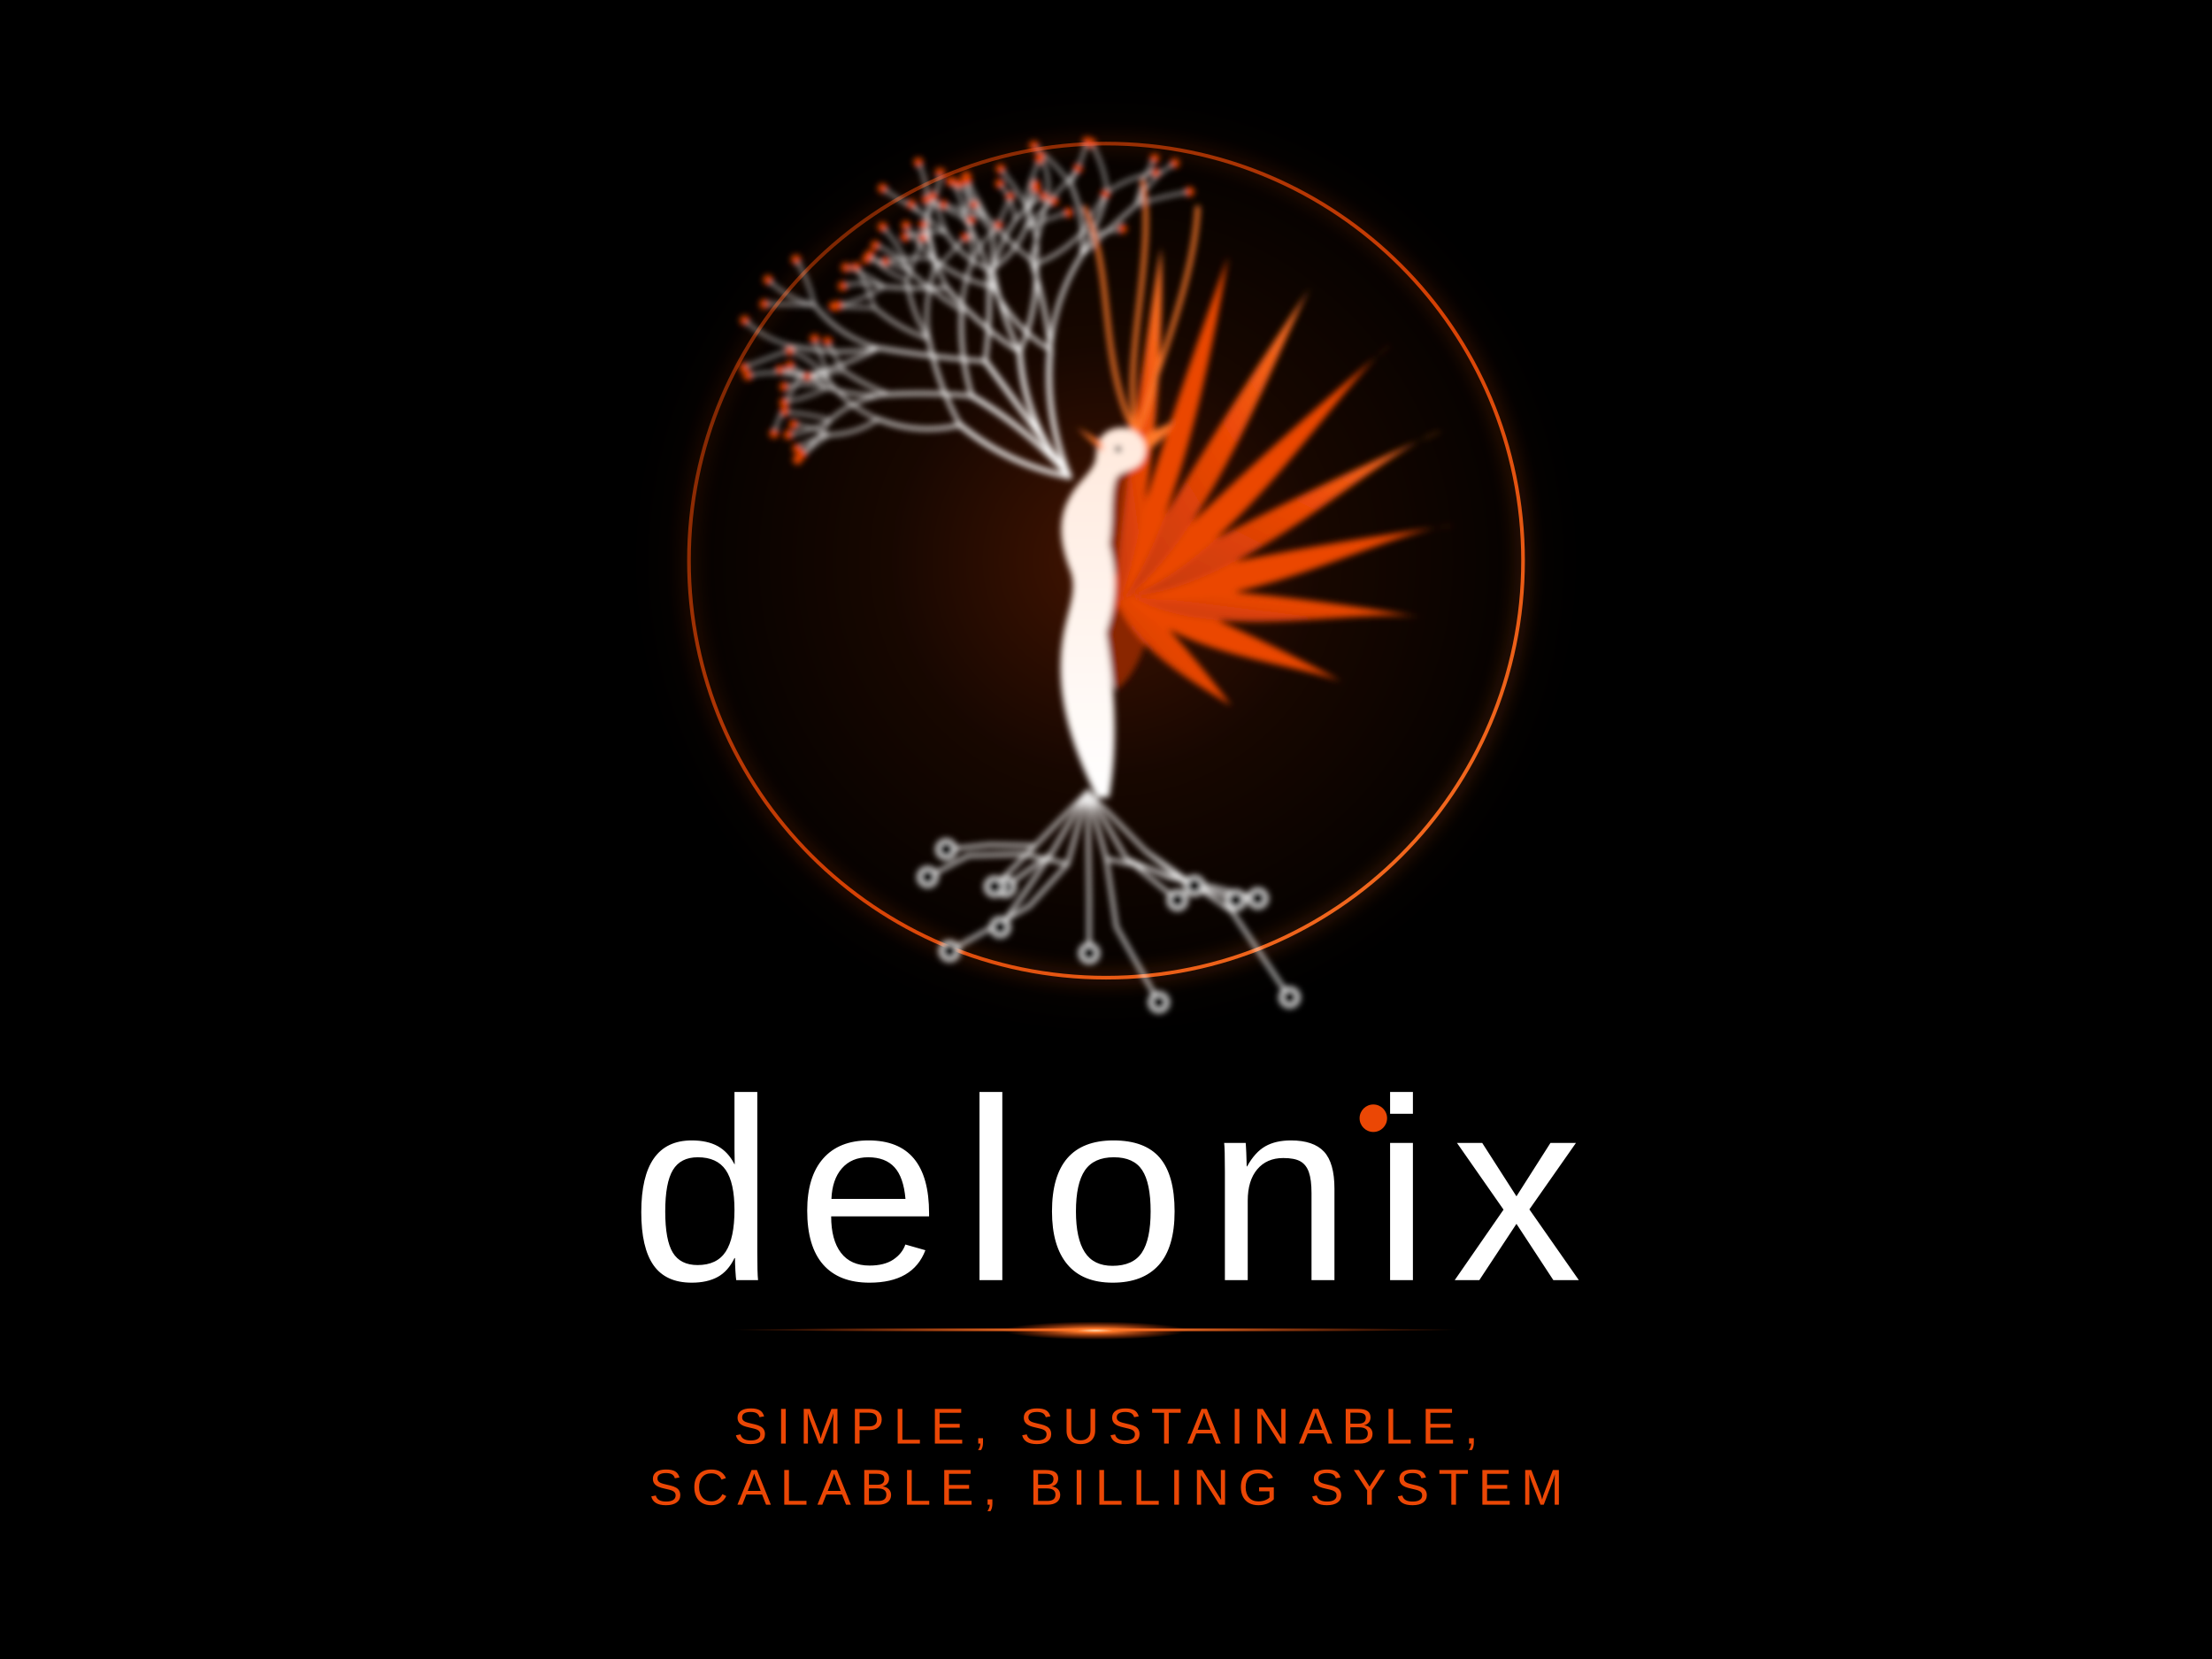
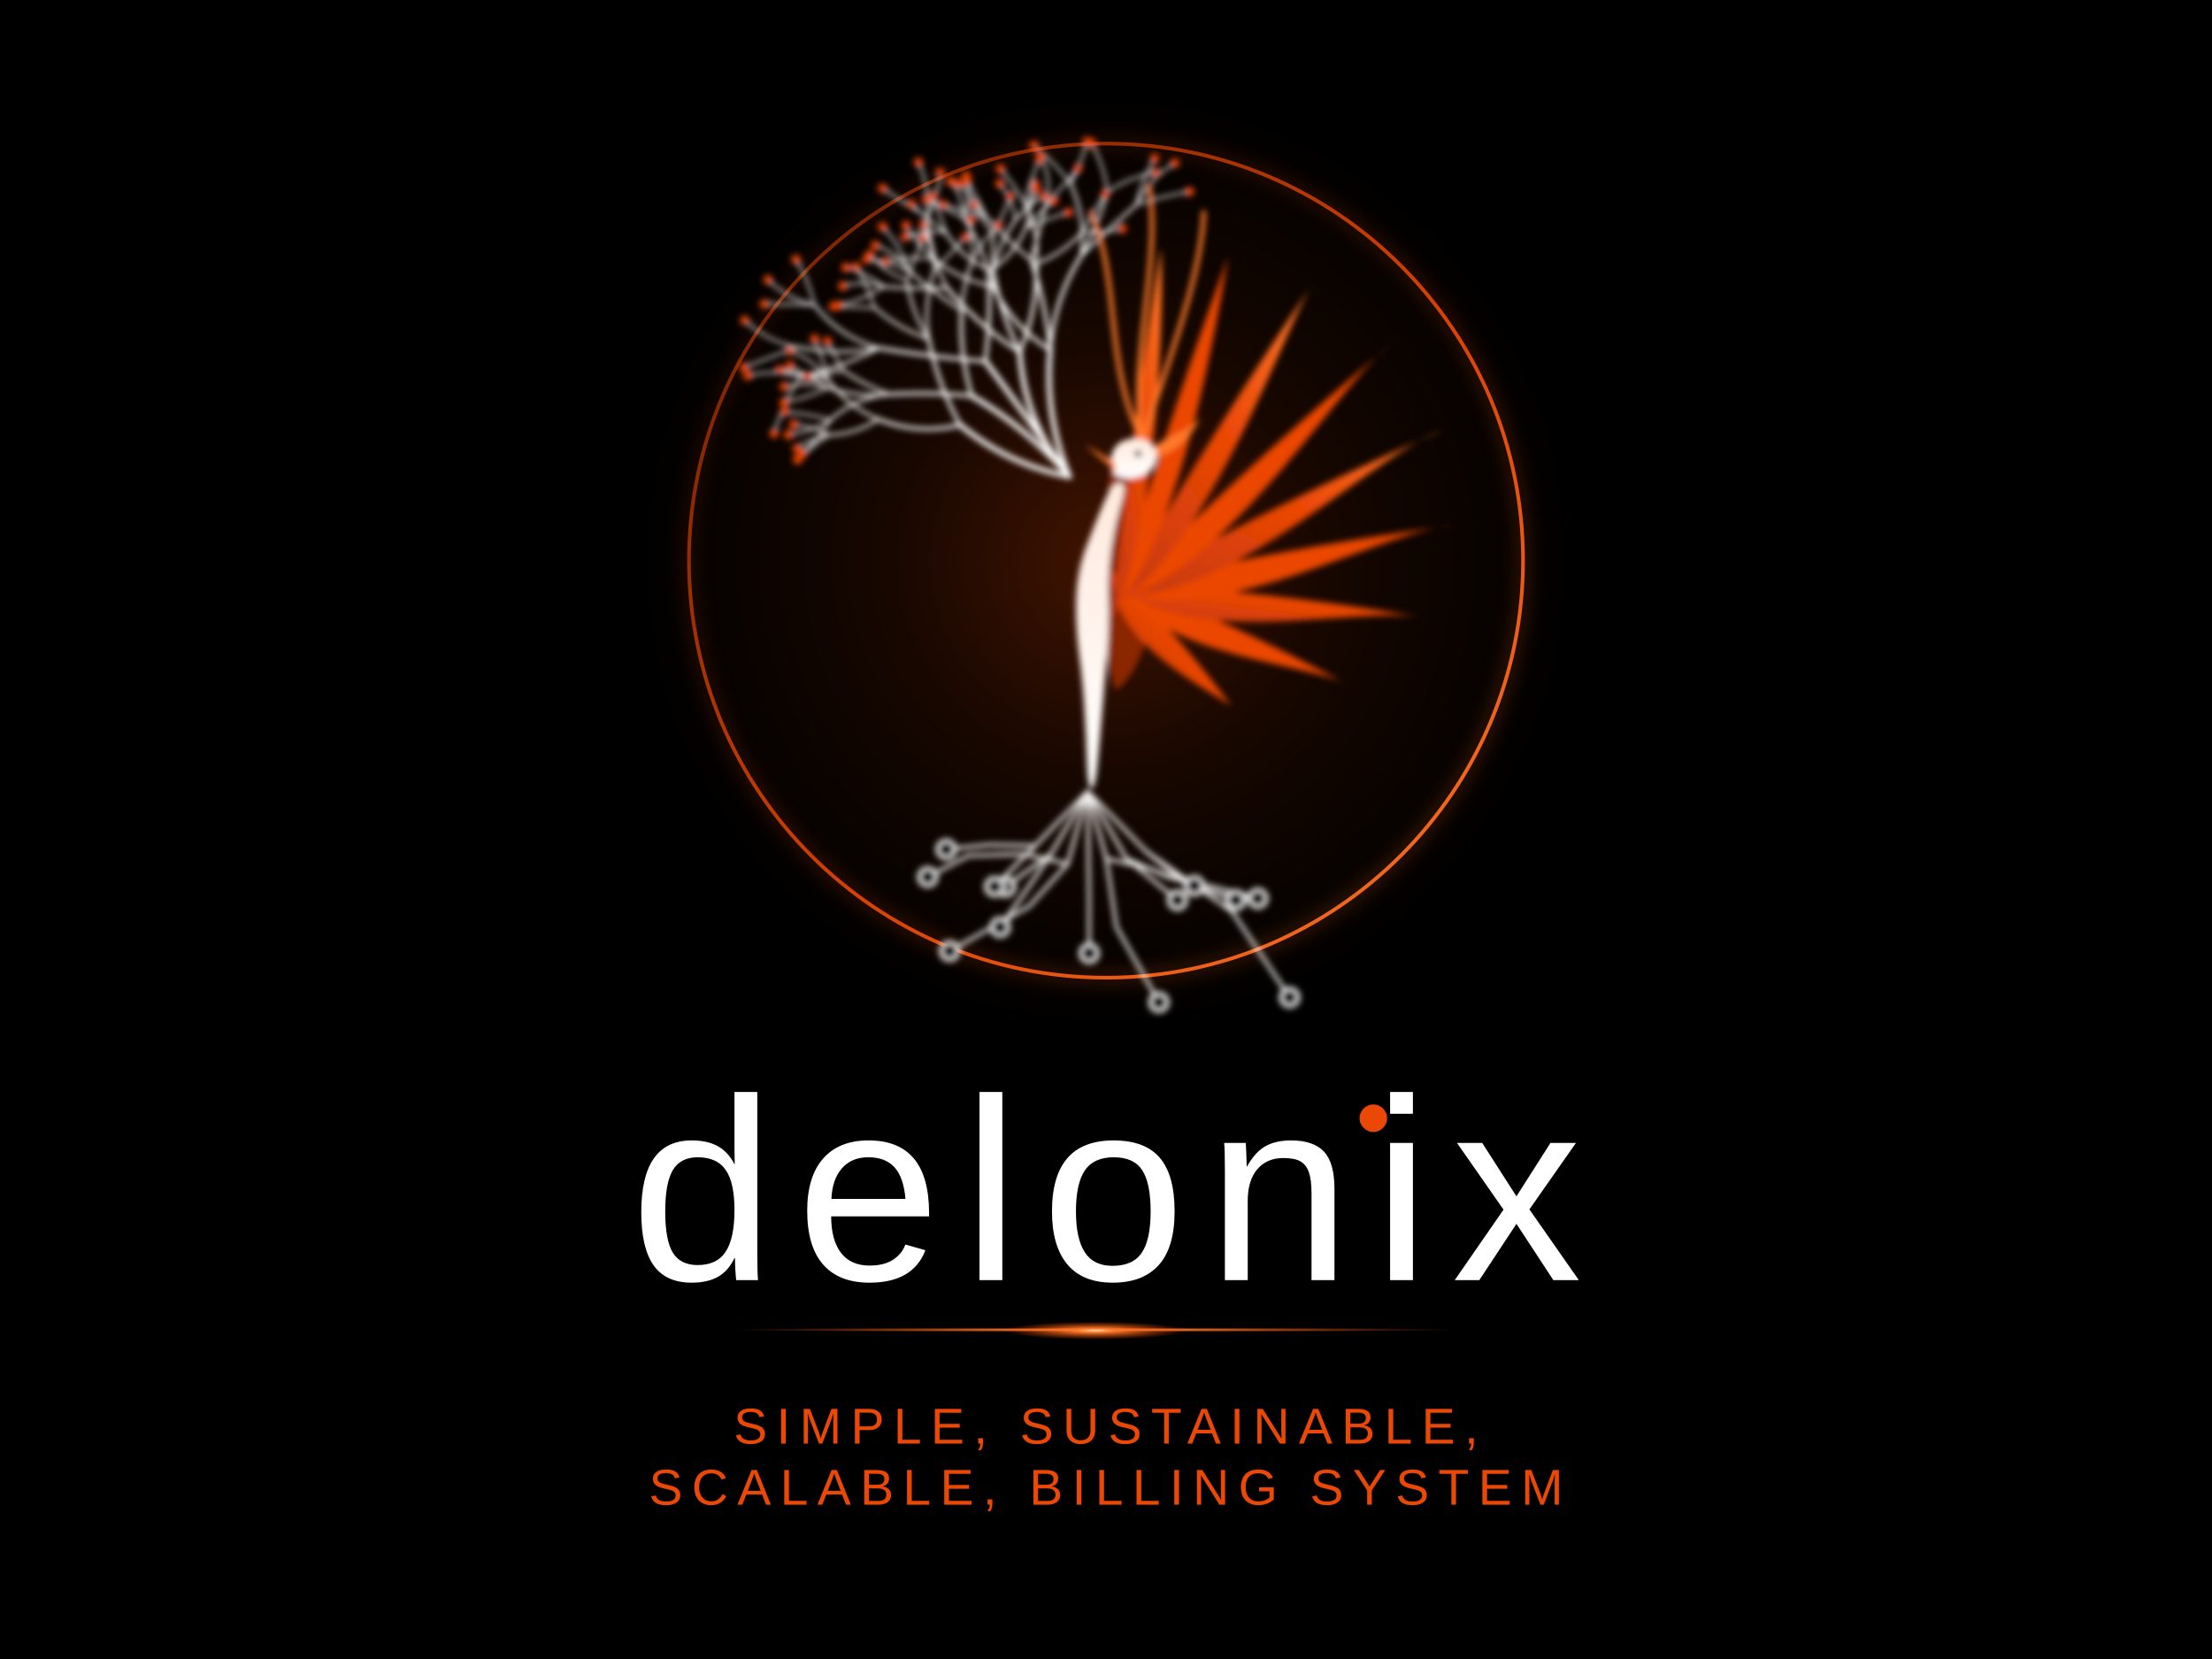
<svg xmlns="http://www.w3.org/2000/svg" version="1.1" width="1448" height="1086" viewBox="0 0 1448 1086">
  <defs>
    <radialGradient id="halo" cx="50%" cy="50%" r="50%">
      <stop offset="0%" stop-color="#EB4705" stop-opacity="0.28" />
      <stop offset="45%" stop-color="#EB4705" stop-opacity="0.10" />
      <stop offset="100%" stop-color="#EB4705" stop-opacity="0" />
    </radialGradient>
    <linearGradient id="ring" x1="0" y1="0" x2="1" y2="1">
      <stop offset="0%" stop-color="#EB4705" stop-opacity="0.35" />
      <stop offset="55%" stop-color="#EB4705" stop-opacity="0.9" />
      <stop offset="100%" stop-color="#FF7A2A" stop-opacity="1" />
    </linearGradient>
    <linearGradient id="wing" x1="0" y1="1" x2="1" y2="0">
      <stop offset="0%" stop-color="#C2380A" />
      <stop offset="55%" stop-color="#EB4705" />
      <stop offset="100%" stop-color="#FF7A2A" />
    </linearGradient>
    <linearGradient id="body" x1="0" y1="1" x2="0" y2="0">
      <stop offset="0%" stop-color="#FFFFFF" />
      <stop offset="100%" stop-color="#FFE9DC" />
    </linearGradient>
    <radialGradient id="line" cx="50%" cy="50%" r="50%">
      <stop offset="0%" stop-color="#FFD9B0" />
      <stop offset="20%" stop-color="#FF7A2A" />
      <stop offset="100%" stop-color="#EB4705" stop-opacity="0" />
    </radialGradient>
    <filter id="soft" x="-50%" y="-50%" width="200%" height="200%">
      <feGaussianBlur stdDeviation="6" />
    </filter>
    <filter id="glow" x="-60%" y="-60%" width="220%" height="220%">
      <feGaussianBlur stdDeviation="2.2" />
    </filter>
  </defs>
  <rect width="1448" height="1086" fill="#000000" />
  <circle cx="724" cy="367" r="313" fill="url(#halo)" />
  <g id="ring">
    <circle cx="724.0" cy="367.0" r="273.0" fill="none" stroke="url(#ring)" stroke-width="5" opacity="0.35" filter="url(#soft)" />
    <circle cx="724.0" cy="367.0" r="273.0" fill="none" stroke="url(#ring)" stroke-width="2.4" />
  </g>
  <g id="emblem" filter="url(#glow)">
    <g id="wing">
      <path d="M724,360 C724,330 726,308 728,300 C742,300 754,318 756,360 C758,404 748,440 730,452 C720,420 722,392 724,360 Z" fill="#8A2706" />
      <path d="M728.0,374.0 C727.4,418.5 779.4,445.0 806.0,462.0 C774.5,419.2 741.8,386.9 728.0,374.0 Z" fill="url(#wing)" />
      <path d="M728.0,378.0 C756.0,428.0 839.1,432.0 878.0,446.0 C812.7,410.4 752.8,387.0 728.0,378.0 Z" fill="#EB4705" />
      <path d="M728.0,382.0 C780.4,425.9 883.8,397.0 930.0,404.0 C839.8,388.1 760.6,383.3 728.0,382.0 Z" fill="url(#wing)" />
      <path d="M728.0,386.0 C798.1,413.6 905.8,345.8 952.0,344.0 C850.0,356.6 763.4,376.9 728.0,386.0 Z" fill="#EB4705" />
      <path d="M728.0,390.0 C806.4,395.5 904.0,292.8 944.0,282.0 C843.9,324.9 761.5,370.6 728.0,390.0 Z" fill="url(#wing)" />
      <path d="M728.0,394.0 C804.7,374.9 880.8,244.7 910.0,226.0 C824.0,297.1 755.6,365.4 728.0,394.0 Z" fill="#EB4705" />
      <path d="M728.0,398.0 C793.3,357.1 841.5,213.7 858.0,188.0 C794.9,279.6 747.1,363.3 728.0,398.0 Z" fill="url(#wing)" />
      <path d="M728.0,402.0 C775.9,345.1 798.5,199.1 804.0,168.0 C765.5,271.9 738.6,364.0 728.0,402.0 Z" fill="#EB4705" />
      <path d="M728.0,406.0 C758.8,340.5 762.1,198.9 760.0,162.0 C742.1,271.3 731.8,366.8 728.0,406.0 Z" fill="url(#wing)" />
    </g>
    <g id="tree" fill="none" stroke="#FFFFFF" stroke-linecap="round">
      <path d="M700.0,312.0 Q660.0,304.1 628.5,278.2" stroke-width="3.2" />
      <path d="M628.5,278.2 Q601.1,284.8 574.9,274.4" stroke-width="2.2" />
      <path d="M574.9,274.4 Q560.3,284.3 542.6,284.7" stroke-width="1.6" />
      <path d="M542.6,284.7 Q531.6,291.8 522.1,300.9" stroke-width="1.2" />
      <path d="M542.6,284.7 Q531.2,286.7 521.8,293.6" stroke-width="1.2" />
      <path d="M542.6,284.7 Q531.9,279.0 519.7,277.9" stroke-width="1.2" />
      <path d="M574.9,274.4 Q554.9,266.1 542.0,248.7" stroke-width="1.6" />
      <path d="M542.0,248.7 Q526.1,246.3 510.6,242.1" stroke-width="1.2" />
      <path d="M542.0,248.7 Q532.6,235.2 517.0,229.6" stroke-width="1.2" />
      <path d="M542.0,248.7 Q538.7,235.0 533.3,221.9" stroke-width="1.2" />
      <path d="M628.5,278.2 Q613.7,251.6 607.9,221.8" stroke-width="2.2" />
      <path d="M607.9,221.8 Q588.3,215.1 572.5,201.5" stroke-width="1.6" />
      <path d="M572.5,201.5 Q559.1,201.1 545.7,200.5" stroke-width="1.2" />
      <path d="M572.5,201.5 Q568.2,187.3 560.5,174.7" stroke-width="1.2" />
      <path d="M607.9,221.8 Q596.5,204.1 593.7,183.3" stroke-width="1.6" />
      <path d="M593.7,183.3 Q579.2,178.5 569.4,166.8" stroke-width="1.2" />
      <path d="M593.7,183.3 Q598.6,169.5 604.1,155.8" stroke-width="1.2" />
      <path d="M607.9,221.8 Q604.3,198.9 611.6,176.8" stroke-width="1.6" />
      <path d="M611.6,176.8 Q610.0,161.4 604.3,147.1" stroke-width="1.2" />
      <path d="M611.6,176.8 Q622.1,166.4 632.0,155.3" stroke-width="1.2" />
      <path d="M700.0,312.0 Q672.5,280.3 636.2,259.2" stroke-width="3.2" />
      <path d="M636.2,259.2 Q609.3,256.6 582.3,258.1" stroke-width="2.2" />
      <path d="M582.3,258.1 Q560.3,260.1 543.7,274.7" stroke-width="1.6" />
      <path d="M543.7,274.7 Q535.8,287.0 525.2,297.2" stroke-width="1.2" />
      <path d="M543.7,274.7 Q531.1,282.8 516.2,284.6" stroke-width="1.2" />
      <path d="M543.7,274.7 Q528.9,270.9 513.7,269.5" stroke-width="1.2" />
      <path d="M582.3,258.1 Q561.7,260.2 541.9,253.8" stroke-width="1.6" />
      <path d="M541.9,253.8 Q528.3,260.4 513.4,263.4" stroke-width="1.2" />
      <path d="M541.9,253.8 Q527.8,249.6 513.5,253.1" stroke-width="1.2" />
      <path d="M541.9,253.8 Q529.5,246.7 517.2,239.4" stroke-width="1.2" />
      <path d="M582.3,258.1 Q566.2,252.3 552.0,242.6" stroke-width="1.6" />
      <path d="M552.0,242.6 Q540.3,244.8 528.4,246.5" stroke-width="1.2" />
      <path d="M552.0,242.6 Q546.5,233.3 541.7,223.5" stroke-width="1.2" />
      <path d="M636.2,259.2 Q627.9,231.9 629.5,203.3" stroke-width="2.2" />
      <path d="M629.5,203.3 Q611.2,191.5 594.9,177.2" stroke-width="1.6" />
      <path d="M594.9,177.2 Q581.7,171.3 567.5,169.5" stroke-width="1.2" />
      <path d="M594.9,177.2 Q586.9,165.1 573.1,160.6" stroke-width="1.2" />
      <path d="M594.9,177.2 Q589.6,160.9 577.8,148.6" stroke-width="1.2" />
      <path d="M629.5,203.3 Q630.5,185.3 637.4,168.6" stroke-width="1.6" />
      <path d="M637.4,168.6 Q635.1,156.4 635.7,143.9" stroke-width="1.2" />
      <path d="M637.4,168.6 Q643.8,156.9 653.4,147.5" stroke-width="1.2" />
      <path d="M700.0,312.0 Q672.9,273.9 645.0,236.4" stroke-width="3.2" />
      <path d="M645.0,236.4 Q609.9,233.8 575.3,227.8" stroke-width="2.2" />
      <path d="M575.3,227.8 Q551.0,240.7 524.2,246.5" stroke-width="1.6" />
      <path d="M524.2,246.5 Q512.7,263.8 506.7,283.7" stroke-width="1.2" />
      <path d="M524.2,246.5 Q507.0,241.9 489.7,245.8" stroke-width="1.2" />
      <path d="M575.3,227.8 Q548.5,232.9 521.8,227.1" stroke-width="1.6" />
      <path d="M521.8,227.1 Q504.4,233.8 487.1,240.5" stroke-width="1.2" />
      <path d="M521.8,227.1 Q502.0,223.5 487.5,209.7" stroke-width="1.2" />
      <path d="M575.3,227.8 Q549.5,220.6 533.0,199.6" stroke-width="1.6" />
      <path d="M533.0,199.6 Q516.7,199.1 500.4,199.0" stroke-width="1.2" />
      <path d="M533.0,199.6 Q515.5,195.7 502.8,183.2" stroke-width="1.2" />
      <path d="M533.0,199.6 Q529.6,183.8 521.1,169.9" stroke-width="1.2" />
      <path d="M645.0,236.4 Q648.8,207.2 647.0,177.7" stroke-width="2.2" />
      <path d="M647.0,177.7 Q641.9,158.7 630.7,142.5" stroke-width="1.6" />
      <path d="M630.7,142.5 Q618.5,136.7 606.4,130.7" stroke-width="1.2" />
      <path d="M630.7,142.5 Q630.7,129.2 622.4,118.7" stroke-width="1.2" />
      <path d="M630.7,142.5 Q636.1,129.2 632.5,115.3" stroke-width="1.2" />
      <path d="M647.0,177.7 Q663.9,167.4 671.6,149.0" stroke-width="1.6" />
      <path d="M671.6,149.0 Q673.7,136.1 678.1,123.8" stroke-width="1.2" />
      <path d="M671.6,149.0 Q679.9,139.4 689.8,131.5" stroke-width="1.2" />
      <path d="M671.6,149.0 Q685.2,143.4 699.3,139.1" stroke-width="1.2" />
      <path d="M700.0,312.0 Q670.5,276.5 667.5,230.4" stroke-width="3.2" />
      <path d="M667.5,230.4 Q640.4,213.1 619.8,188.4" stroke-width="2.2" />
      <path d="M619.8,188.4 Q599.2,189.3 578.7,187.7" stroke-width="1.6" />
      <path d="M578.7,187.7 Q565.0,196.3 549.2,199.9" stroke-width="1.2" />
      <path d="M578.7,187.7 Q565.3,183.5 551.8,187.2" stroke-width="1.2" />
      <path d="M578.7,187.7 Q567.3,179.1 553.7,175.1" stroke-width="1.2" />
      <path d="M619.8,188.4 Q608.7,166.5 607.1,142.0" stroke-width="1.6" />
      <path d="M607.1,142.0 Q592.0,133.3 577.8,123.3" stroke-width="1.2" />
      <path d="M607.1,142.0 Q608.8,123.4 601.2,106.3" stroke-width="1.2" />
      <path d="M607.1,142.0 Q614.2,128.3 615.4,113.0" stroke-width="1.2" />
      <path d="M667.5,230.4 Q655.0,205.1 650.1,177.3" stroke-width="2.2" />
      <path d="M650.1,177.3 Q630.2,170.2 619.1,152.1" stroke-width="1.6" />
      <path d="M619.1,152.1 Q605.4,150.4 592.5,155.2" stroke-width="1.2" />
      <path d="M619.1,152.1 Q607.3,143.5 596.5,133.7" stroke-width="1.2" />
      <path d="M619.1,152.1 Q614.9,140.2 610.8,128.3" stroke-width="1.2" />
      <path d="M650.1,177.3 Q654.1,159.2 664.7,144.1" stroke-width="1.6" />
      <path d="M664.7,144.1 Q663.2,130.6 654.5,120.2" stroke-width="1.2" />
      <path d="M664.7,144.1 Q675.4,134.7 677.7,120.7" stroke-width="1.2" />
      <path d="M664.7,144.1 Q672.3,134.1 683.6,128.6" stroke-width="1.2" />
      <path d="M667.5,230.4 Q679.3,202.7 678.4,172.6" stroke-width="2.2" />
      <path d="M678.4,172.6 Q680.6,151.9 670.9,133.4" stroke-width="1.6" />
      <path d="M670.9,133.4 Q664.0,121.3 655.0,110.6" stroke-width="1.2" />
      <path d="M670.9,133.4 Q674.1,118.4 680.6,104.5" stroke-width="1.2" />
      <path d="M678.4,172.6 Q696.2,165.7 708.9,151.6" stroke-width="1.6" />
      <path d="M708.9,151.6 Q715.3,138.7 723.6,127.0" stroke-width="1.2" />
      <path d="M708.9,151.6 Q722.0,153.3 734.6,149.7" stroke-width="1.2" />
      <path d="M700.0,312.0 Q683.6,272.0 687.5,229.0" stroke-width="3.2" />
      <path d="M687.5,229.0 Q662.7,213.9 650.2,187.7" stroke-width="2.2" />
      <path d="M650.2,187.7 Q628.5,183.2 611.1,169.6" stroke-width="1.6" />
      <path d="M611.1,169.6 Q595.2,167.6 579.7,171.2" stroke-width="1.2" />
      <path d="M611.1,169.6 Q600.3,160.0 593.1,147.6" stroke-width="1.2" />
      <path d="M650.2,187.7 Q649.8,170.0 650.0,152.3" stroke-width="1.6" />
      <path d="M650.0,152.3 Q642.4,144.0 637.6,133.9" stroke-width="1.2" />
      <path d="M650.0,152.3 Q657.0,141.1 661.2,128.5" stroke-width="1.2" />
      <path d="M687.5,229.0 Q684.5,198.9 675.1,170.1" stroke-width="2.2" />
      <path d="M675.1,170.1 Q658.9,157.3 645.3,141.6" stroke-width="1.6" />
      <path d="M645.3,141.6 Q631.4,138.0 617.5,134.0" stroke-width="1.2" />
      <path d="M645.3,141.6 Q637.0,130.6 627.6,120.5" stroke-width="1.2" />
      <path d="M645.3,141.6 Q639.8,129.7 633.1,118.5" stroke-width="1.2" />
      <path d="M675.1,170.1 Q680.5,150.9 685.3,131.5" stroke-width="1.6" />
      <path d="M685.3,131.5 Q688.3,115.9 681.2,101.8" stroke-width="1.2" />
      <path d="M685.3,131.5 Q696.9,122.2 705.6,110.3" stroke-width="1.2" />
      <path d="M687.5,229.0 Q690.0,195.7 707.7,167.5" stroke-width="2.2" />
      <path d="M707.7,167.5 Q711.0,143.0 700.9,120.4" stroke-width="1.6" />
      <path d="M700.9,120.4 Q690.4,106.4 676.9,95.4" stroke-width="1.2" />
      <path d="M700.9,120.4 Q707.5,107.0 711.7,92.7" stroke-width="1.2" />
      <path d="M707.7,167.5 Q718.7,147.5 724.9,125.6" stroke-width="1.6" />
      <path d="M724.9,125.6 Q722.9,108.6 714.5,93.8" stroke-width="1.2" />
      <path d="M724.9,125.6 Q739.3,115.8 756.5,113.0" stroke-width="1.2" />
      <path d="M707.7,167.5 Q725.3,150.1 744.0,133.9" stroke-width="1.6" />
      <path d="M744.0,133.9 Q747.3,117.8 755.8,103.8" stroke-width="1.2" />
      <path d="M744.0,133.9 Q752.7,116.9 769.0,106.8" stroke-width="1.2" />
      <path d="M744.0,133.9 Q761.0,128.4 778.6,125.5" stroke-width="1.2" />
    </g>
    <g id="berries">
      <circle cx="522.1" cy="300.9" r="3.0" fill="#EB4705" />
      <circle cx="522.1" cy="300.9" r="3.0" fill="#EB4705" />
      <circle cx="521.8" cy="293.6" r="3.0" fill="#EB4705" />
      <circle cx="521.8" cy="293.6" r="3.0" fill="#EB4705" />
      <circle cx="519.7" cy="277.9" r="3.0" fill="#EB4705" />
      <circle cx="519.7" cy="277.9" r="3.0" fill="#EB4705" />
      <circle cx="519.7" cy="277.9" r="3.0" fill="#EB4705" />
      <circle cx="510.6" cy="242.1" r="3.0" fill="#EB4705" />
      <circle cx="510.6" cy="242.1" r="3.0" fill="#EB4705" />
      <circle cx="517.0" cy="229.6" r="3.0" fill="#EB4705" />
      <circle cx="517.0" cy="229.6" r="3.0" fill="#EB4705" />
      <circle cx="517.0" cy="229.6" r="3.0" fill="#EB4705" />
      <circle cx="533.3" cy="221.9" r="3.0" fill="#EB4705" />
      <circle cx="533.3" cy="221.9" r="3.0" fill="#EB4705" />
      <circle cx="533.3" cy="221.9" r="3.0" fill="#EB4705" />
      <circle cx="545.7" cy="200.5" r="3.0" fill="#EB4705" />
      <circle cx="545.7" cy="200.5" r="3.0" fill="#EB4705" />
      <circle cx="560.5" cy="174.7" r="3.0" fill="#EB4705" />
      <circle cx="560.5" cy="174.7" r="3.0" fill="#EB4705" />
      <circle cx="569.4" cy="166.8" r="3.0" fill="#EB4705" />
      <circle cx="569.4" cy="166.8" r="3.0" fill="#EB4705" />
      <circle cx="604.1" cy="155.8" r="3.0" fill="#EB4705" />
      <circle cx="604.1" cy="155.8" r="3.0" fill="#EB4705" />
      <circle cx="604.3" cy="147.1" r="3.0" fill="#EB4705" />
      <circle cx="604.3" cy="147.1" r="3.0" fill="#EB4705" />
      <circle cx="632.0" cy="155.3" r="3.0" fill="#EB4705" />
      <circle cx="632.0" cy="155.3" r="3.0" fill="#EB4705" />
      <circle cx="632.0" cy="155.3" r="3.0" fill="#EB4705" />
      <circle cx="525.2" cy="297.2" r="3.0" fill="#EB4705" />
      <circle cx="525.2" cy="297.2" r="3.0" fill="#EB4705" />
      <circle cx="525.2" cy="297.2" r="3.0" fill="#EB4705" />
      <circle cx="516.2" cy="284.6" r="3.0" fill="#EB4705" />
      <circle cx="516.2" cy="284.6" r="3.0" fill="#EB4705" />
      <circle cx="516.2" cy="284.6" r="3.0" fill="#EB4705" />
      <circle cx="513.7" cy="269.5" r="3.0" fill="#EB4705" />
      <circle cx="513.7" cy="269.5" r="3.0" fill="#EB4705" />
      <circle cx="513.7" cy="269.5" r="3.0" fill="#EB4705" />
      <circle cx="513.4" cy="263.4" r="3.0" fill="#EB4705" />
      <circle cx="513.4" cy="263.4" r="3.0" fill="#EB4705" />
      <circle cx="513.4" cy="263.4" r="3.0" fill="#EB4705" />
      <circle cx="513.5" cy="253.1" r="3.0" fill="#EB4705" />
      <circle cx="513.5" cy="253.1" r="3.0" fill="#EB4705" />
      <circle cx="517.2" cy="239.4" r="3.0" fill="#EB4705" />
      <circle cx="517.2" cy="239.4" r="3.0" fill="#EB4705" />
      <circle cx="528.4" cy="246.5" r="3.0" fill="#EB4705" />
      <circle cx="528.4" cy="246.5" r="3.0" fill="#EB4705" />
      <circle cx="541.7" cy="223.5" r="3.0" fill="#EB4705" />
      <circle cx="541.7" cy="223.5" r="3.0" fill="#EB4705" />
      <circle cx="567.5" cy="169.5" r="3.0" fill="#EB4705" />
      <circle cx="567.5" cy="169.5" r="3.0" fill="#EB4705" />
      <circle cx="567.5" cy="169.5" r="3.0" fill="#EB4705" />
      <circle cx="573.1" cy="160.6" r="3.0" fill="#EB4705" />
      <circle cx="573.1" cy="160.6" r="3.0" fill="#EB4705" />
      <circle cx="577.8" cy="148.6" r="3.0" fill="#EB4705" />
      <circle cx="577.8" cy="148.6" r="3.0" fill="#EB4705" />
      <circle cx="577.8" cy="148.6" r="3.0" fill="#EB4705" />
      <circle cx="635.7" cy="143.9" r="3.0" fill="#EB4705" />
      <circle cx="635.7" cy="143.9" r="3.0" fill="#EB4705" />
      <circle cx="635.7" cy="143.9" r="3.0" fill="#EB4705" />
      <circle cx="653.4" cy="147.5" r="3.0" fill="#EB4705" />
      <circle cx="653.4" cy="147.5" r="3.0" fill="#EB4705" />
      <circle cx="506.7" cy="283.7" r="3.0" fill="#EB4705" />
      <circle cx="506.7" cy="283.7" r="3.0" fill="#EB4705" />
      <circle cx="489.7" cy="245.8" r="3.0" fill="#EB4705" />
      <circle cx="489.7" cy="245.8" r="3.0" fill="#EB4705" />
      <circle cx="489.7" cy="245.8" r="3.0" fill="#EB4705" />
      <circle cx="487.1" cy="240.5" r="3.0" fill="#EB4705" />
      <circle cx="487.1" cy="240.5" r="3.0" fill="#EB4705" />
      <circle cx="487.5" cy="209.7" r="3.0" fill="#EB4705" />
      <circle cx="487.5" cy="209.7" r="3.0" fill="#EB4705" />
      <circle cx="500.4" cy="199.0" r="3.0" fill="#EB4705" />
      <circle cx="500.4" cy="199.0" r="3.0" fill="#EB4705" />
      <circle cx="502.8" cy="183.2" r="3.0" fill="#EB4705" />
      <circle cx="502.8" cy="183.2" r="3.0" fill="#EB4705" />
      <circle cx="502.8" cy="183.2" r="3.0" fill="#EB4705" />
      <circle cx="521.1" cy="169.9" r="3.0" fill="#EB4705" />
      <circle cx="521.1" cy="169.9" r="3.0" fill="#EB4705" />
      <circle cx="521.1" cy="169.9" r="3.0" fill="#EB4705" />
      <circle cx="606.4" cy="130.7" r="3.0" fill="#EB4705" />
      <circle cx="606.4" cy="130.7" r="3.0" fill="#EB4705" />
      <circle cx="622.4" cy="118.7" r="3.0" fill="#EB4705" />
      <circle cx="622.4" cy="118.7" r="3.0" fill="#EB4705" />
      <circle cx="622.4" cy="118.7" r="3.0" fill="#EB4705" />
      <circle cx="632.5" cy="115.3" r="3.0" fill="#EB4705" />
      <circle cx="632.5" cy="115.3" r="3.0" fill="#EB4705" />
      <circle cx="678.1" cy="123.8" r="3.0" fill="#EB4705" />
      <circle cx="678.1" cy="123.8" r="3.0" fill="#EB4705" />
      <circle cx="689.8" cy="131.5" r="3.0" fill="#EB4705" />
      <circle cx="689.8" cy="131.5" r="3.0" fill="#EB4705" />
      <circle cx="689.8" cy="131.5" r="3.0" fill="#EB4705" />
      <circle cx="699.3" cy="139.1" r="3.0" fill="#EB4705" />
      <circle cx="699.3" cy="139.1" r="3.0" fill="#EB4705" />
      <circle cx="699.3" cy="139.1" r="3.0" fill="#EB4705" />
      <circle cx="549.2" cy="199.9" r="3.0" fill="#EB4705" />
      <circle cx="549.2" cy="199.9" r="3.0" fill="#EB4705" />
      <circle cx="551.8" cy="187.2" r="3.0" fill="#EB4705" />
      <circle cx="551.8" cy="187.2" r="3.0" fill="#EB4705" />
      <circle cx="551.8" cy="187.2" r="3.0" fill="#EB4705" />
      <circle cx="553.7" cy="175.1" r="3.0" fill="#EB4705" />
      <circle cx="553.7" cy="175.1" r="3.0" fill="#EB4705" />
      <circle cx="577.8" cy="123.3" r="3.0" fill="#EB4705" />
      <circle cx="577.8" cy="123.3" r="3.0" fill="#EB4705" />
      <circle cx="577.8" cy="123.3" r="3.0" fill="#EB4705" />
      <circle cx="601.2" cy="106.3" r="3.0" fill="#EB4705" />
      <circle cx="601.2" cy="106.3" r="3.0" fill="#EB4705" />
      <circle cx="601.2" cy="106.3" r="3.0" fill="#EB4705" />
      <circle cx="615.4" cy="113.0" r="3.0" fill="#EB4705" />
      <circle cx="615.4" cy="113.0" r="3.0" fill="#EB4705" />
      <circle cx="592.5" cy="155.2" r="3.0" fill="#EB4705" />
      <circle cx="592.5" cy="155.2" r="3.0" fill="#EB4705" />
      <circle cx="596.5" cy="133.7" r="3.0" fill="#EB4705" />
      <circle cx="596.5" cy="133.7" r="3.0" fill="#EB4705" />
      <circle cx="596.5" cy="133.7" r="3.0" fill="#EB4705" />
      <circle cx="610.8" cy="128.3" r="3.0" fill="#EB4705" />
      <circle cx="610.8" cy="128.3" r="3.0" fill="#EB4705" />
      <circle cx="654.5" cy="120.2" r="3.0" fill="#EB4705" />
      <circle cx="654.5" cy="120.2" r="3.0" fill="#EB4705" />
      <circle cx="677.7" cy="120.7" r="3.0" fill="#EB4705" />
      <circle cx="677.7" cy="120.7" r="3.0" fill="#EB4705" />
      <circle cx="683.6" cy="128.6" r="3.0" fill="#EB4705" />
      <circle cx="683.6" cy="128.6" r="3.0" fill="#EB4705" />
      <circle cx="655.0" cy="110.6" r="3.0" fill="#EB4705" />
      <circle cx="655.0" cy="110.6" r="3.0" fill="#EB4705" />
      <circle cx="680.6" cy="104.5" r="3.0" fill="#EB4705" />
      <circle cx="680.6" cy="104.5" r="3.0" fill="#EB4705" />
      <circle cx="680.6" cy="104.5" r="3.0" fill="#EB4705" />
      <circle cx="723.6" cy="127.0" r="3.0" fill="#EB4705" />
      <circle cx="723.6" cy="127.0" r="3.0" fill="#EB4705" />
      <circle cx="723.6" cy="127.0" r="3.0" fill="#EB4705" />
      <circle cx="734.6" cy="149.7" r="3.0" fill="#EB4705" />
      <circle cx="734.6" cy="149.7" r="3.0" fill="#EB4705" />
      <circle cx="579.7" cy="171.2" r="3.0" fill="#EB4705" />
      <circle cx="579.7" cy="171.2" r="3.0" fill="#EB4705" />
      <circle cx="593.1" cy="147.6" r="3.0" fill="#EB4705" />
      <circle cx="593.1" cy="147.6" r="3.0" fill="#EB4705" />
      <circle cx="637.6" cy="133.9" r="3.0" fill="#EB4705" />
      <circle cx="637.6" cy="133.9" r="3.0" fill="#EB4705" />
      <circle cx="661.2" cy="128.5" r="3.0" fill="#EB4705" />
      <circle cx="661.2" cy="128.5" r="3.0" fill="#EB4705" />
      <circle cx="617.5" cy="134.0" r="3.0" fill="#EB4705" />
      <circle cx="617.5" cy="134.0" r="3.0" fill="#EB4705" />
      <circle cx="617.5" cy="134.0" r="3.0" fill="#EB4705" />
      <circle cx="627.6" cy="120.5" r="3.0" fill="#EB4705" />
      <circle cx="627.6" cy="120.5" r="3.0" fill="#EB4705" />
      <circle cx="627.6" cy="120.5" r="3.0" fill="#EB4705" />
      <circle cx="633.1" cy="118.5" r="3.0" fill="#EB4705" />
      <circle cx="633.1" cy="118.5" r="3.0" fill="#EB4705" />
      <circle cx="633.1" cy="118.5" r="3.0" fill="#EB4705" />
      <circle cx="681.2" cy="101.8" r="3.0" fill="#EB4705" />
      <circle cx="681.2" cy="101.8" r="3.0" fill="#EB4705" />
      <circle cx="705.6" cy="110.3" r="3.0" fill="#EB4705" />
      <circle cx="705.6" cy="110.3" r="3.0" fill="#EB4705" />
      <circle cx="676.9" cy="95.4" r="3.0" fill="#EB4705" />
      <circle cx="676.9" cy="95.4" r="3.0" fill="#EB4705" />
      <circle cx="676.9" cy="95.4" r="3.0" fill="#EB4705" />
      <circle cx="711.7" cy="92.7" r="3.0" fill="#EB4705" />
      <circle cx="711.7" cy="92.7" r="3.0" fill="#EB4705" />
      <circle cx="711.7" cy="92.7" r="3.0" fill="#EB4705" />
      <circle cx="714.5" cy="93.8" r="3.0" fill="#EB4705" />
      <circle cx="714.5" cy="93.8" r="3.0" fill="#EB4705" />
      <circle cx="756.5" cy="113.0" r="3.0" fill="#EB4705" />
      <circle cx="756.5" cy="113.0" r="3.0" fill="#EB4705" />
      <circle cx="756.5" cy="113.0" r="3.0" fill="#EB4705" />
      <circle cx="755.8" cy="103.8" r="3.0" fill="#EB4705" />
      <circle cx="755.8" cy="103.8" r="3.0" fill="#EB4705" />
      <circle cx="769.0" cy="106.8" r="3.0" fill="#EB4705" />
      <circle cx="769.0" cy="106.8" r="3.0" fill="#EB4705" />
      <circle cx="778.6" cy="125.5" r="3.0" fill="#EB4705" />
      <circle cx="778.6" cy="125.5" r="3.0" fill="#EB4705" />
      <circle cx="778.6" cy="125.5" r="3.0" fill="#EB4705" />
    </g>
    <g id="roots" fill="none" stroke="#FFFFFF" stroke-width="2.2" stroke-linecap="round" stroke-linejoin="round" opacity="0.92">
      <path d="M712.0,518.0 L750.2,557.3 L806.5,596.7 L844.2,652.9" />
      <path d="M750.2,557.3 L775.8,577.9 L809.0,589.2" />
      <path d="M712.0,518.0 L737.3,562.0 L770.8,589.3" />
      <path d="M737.3,562.0 L765.2,574.3 L795.3,580.9 L823.4,588.1" />
      <path d="M712.0,518.0 L724.2,562.1 L730.8,606.8 L758.6,656.1" />
      <path d="M724.2,562.1 L751.0,568.1 L781.9,579.8" />
      <path d="M712.0,518.0 L698.9,565.5 L673.8,593.2 L621.6,622.6" />
      <path d="M698.9,565.5 L670.0,559.0 L633.9,560.1 L607.3,574.1" />
      <path d="M712.0,518.0 L688.2,558.7 L658.3,580.5" />
      <path d="M688.2,558.7 L672.3,582.1 L654.7,607.0" />
      <path d="M712.0,518.0 L677.6,553.6 L651.1,580.4" />
      <path d="M677.6,553.6 L647.9,553.0 L619.4,556.0" />
      <path d="M712.0,518.0 L713,590 L713,624" />
    </g>
    <g id="root-nodes" fill="#000000" stroke="#FFFFFF" stroke-width="2">
      <circle cx="844.2" cy="652.9" r="6.0" />
      <circle cx="809.0" cy="589.2" r="6.0" />
      <circle cx="770.8" cy="589.3" r="6.0" />
      <circle cx="823.4" cy="588.1" r="6.0" />
      <circle cx="758.6" cy="656.1" r="6.0" />
      <circle cx="781.9" cy="579.8" r="6.0" />
      <circle cx="621.6" cy="622.6" r="6.0" />
      <circle cx="607.3" cy="574.1" r="6.0" />
      <circle cx="658.3" cy="580.5" r="6.0" />
      <circle cx="654.7" cy="607.0" r="6.0" />
      <circle cx="651.1" cy="580.4" r="6.0" />
      <circle cx="619.4" cy="556.0" r="6.0" />
      <circle cx="713.0" cy="624.0" r="6.0" />
    </g>
    <g id="plumes" fill="none" stroke="#FF7A2A" stroke-width="3" stroke-linecap="round">
-       <path d="M744.0,286.0 C718.0,234.0 730.2,181.0 710.0,136.0" />
-       <path d="M744.0,286.0 C734.0,234.0 756.8,168.4 748.0,118.0" />
-       <path d="M744.0,286.0 C760.0,234.0 782.0,181.0 784.0,136.0" />
-     </g>
-     <path id="crest" d="M746,288 C758,278 766,280 770,272 C764,286 757,292 748,296 Z" fill="#FF7A2A" />
-     <path id="body" d="M718,522 C700,486 690,452 696,416 C699,398 706,386 700,372 C694,356 692,340 700,326 C705,316 712,312 716,304 C719,298 716,290 721,286 C725,280 736,278 742,282 C751,287 752,298 746,304 C742,308 735,308 731,312 C726,322 729,340 726,356 C732,378 730,396 724,414 C730,452 732,488 726,522 Z" fill="url(#body)" />
-     <path id="beak" d="M721,289 L705,280 L722,296 Z" fill="#FF7A2A" />
-     <circle cx="732.0" cy="294.0" r="2.0" fill="#000000" />
+       <path d="M748.0,289.0 C722.0,237.0 734.2,184.0 714.0,139.0" />
+       <path d="M748.0,289.0 C738.0,237.0 760.8,171.4 752.0,121.0" />
+       <path d="M748.0,289.0 C764.0,237.0 786.0,184.0 788.0,139.0" />
+     </g>
+     <path id="crest" d="M754,293 C768,283 778,283 786,273 C778,290 767,296 756,300 Z" fill="#FF7A2A" />
+     <path id="head" d="M729,310 C724,298 730,287 743,287 C755,287 761,297 755,306 C750,313 736,316 729,310 Z" fill="url(#body)" />
+     <path id="body" d="M733.0,316.0 Q728.0,316.0 722.5,329.0 Q717.0,342.0 711.0,358.0 Q705.0,374.0 704.5,392.0 Q704.0,410.0 706.5,429.0 Q709.0,448.0 710.0,466.0 Q711.0,484.0 711.5,500.0 Q712.0,516.0 714.5,516.0 Q717.0,516.0 718.5,500.0 Q720.0,484.0 721.5,466.0 Q723.0,448.0 724.5,429.0 Q726.0,410.0 725.5,392.0 Q725.0,374.0 727.5,358.0 Q730.0,342.0 734.0,329.0 Q738.0,316.0 733.0,316.0 Z" fill="url(#body)" />
+     <path id="beak" d="M729,302 L710,291 L731,309 Z" fill="#FF7A2A" />
+     <circle cx="745.0" cy="297.0" r="2.1" fill="#000000" />
  </g>
  <text x="724" y="838" text-anchor="middle" font-family="Helvetica Neue, Arial, sans-serif" font-size="170" font-weight="300" letter-spacing="14" fill="#FFFFFF">delonix</text>
  <circle cx="899.0" cy="732.0" r="9.0" fill="#EB4705" />
  <rect x="478" y="869" width="478" height="3" fill="url(#line)" />
  <ellipse cx="717" cy="871" rx="60" ry="6" fill="url(#line)" />
  <text x="724" y="945" text-anchor="middle" font-family="Helvetica Neue, Arial, sans-serif" font-size="33" font-weight="500" letter-spacing="6" fill="#EB4705">SIMPLE, SUSTAINABLE,</text>
  <text x="724" y="985" text-anchor="middle" font-family="Helvetica Neue, Arial, sans-serif" font-size="33" font-weight="500" letter-spacing="6" fill="#EB4705">SCALABLE, BILLING SYSTEM</text>
</svg>
